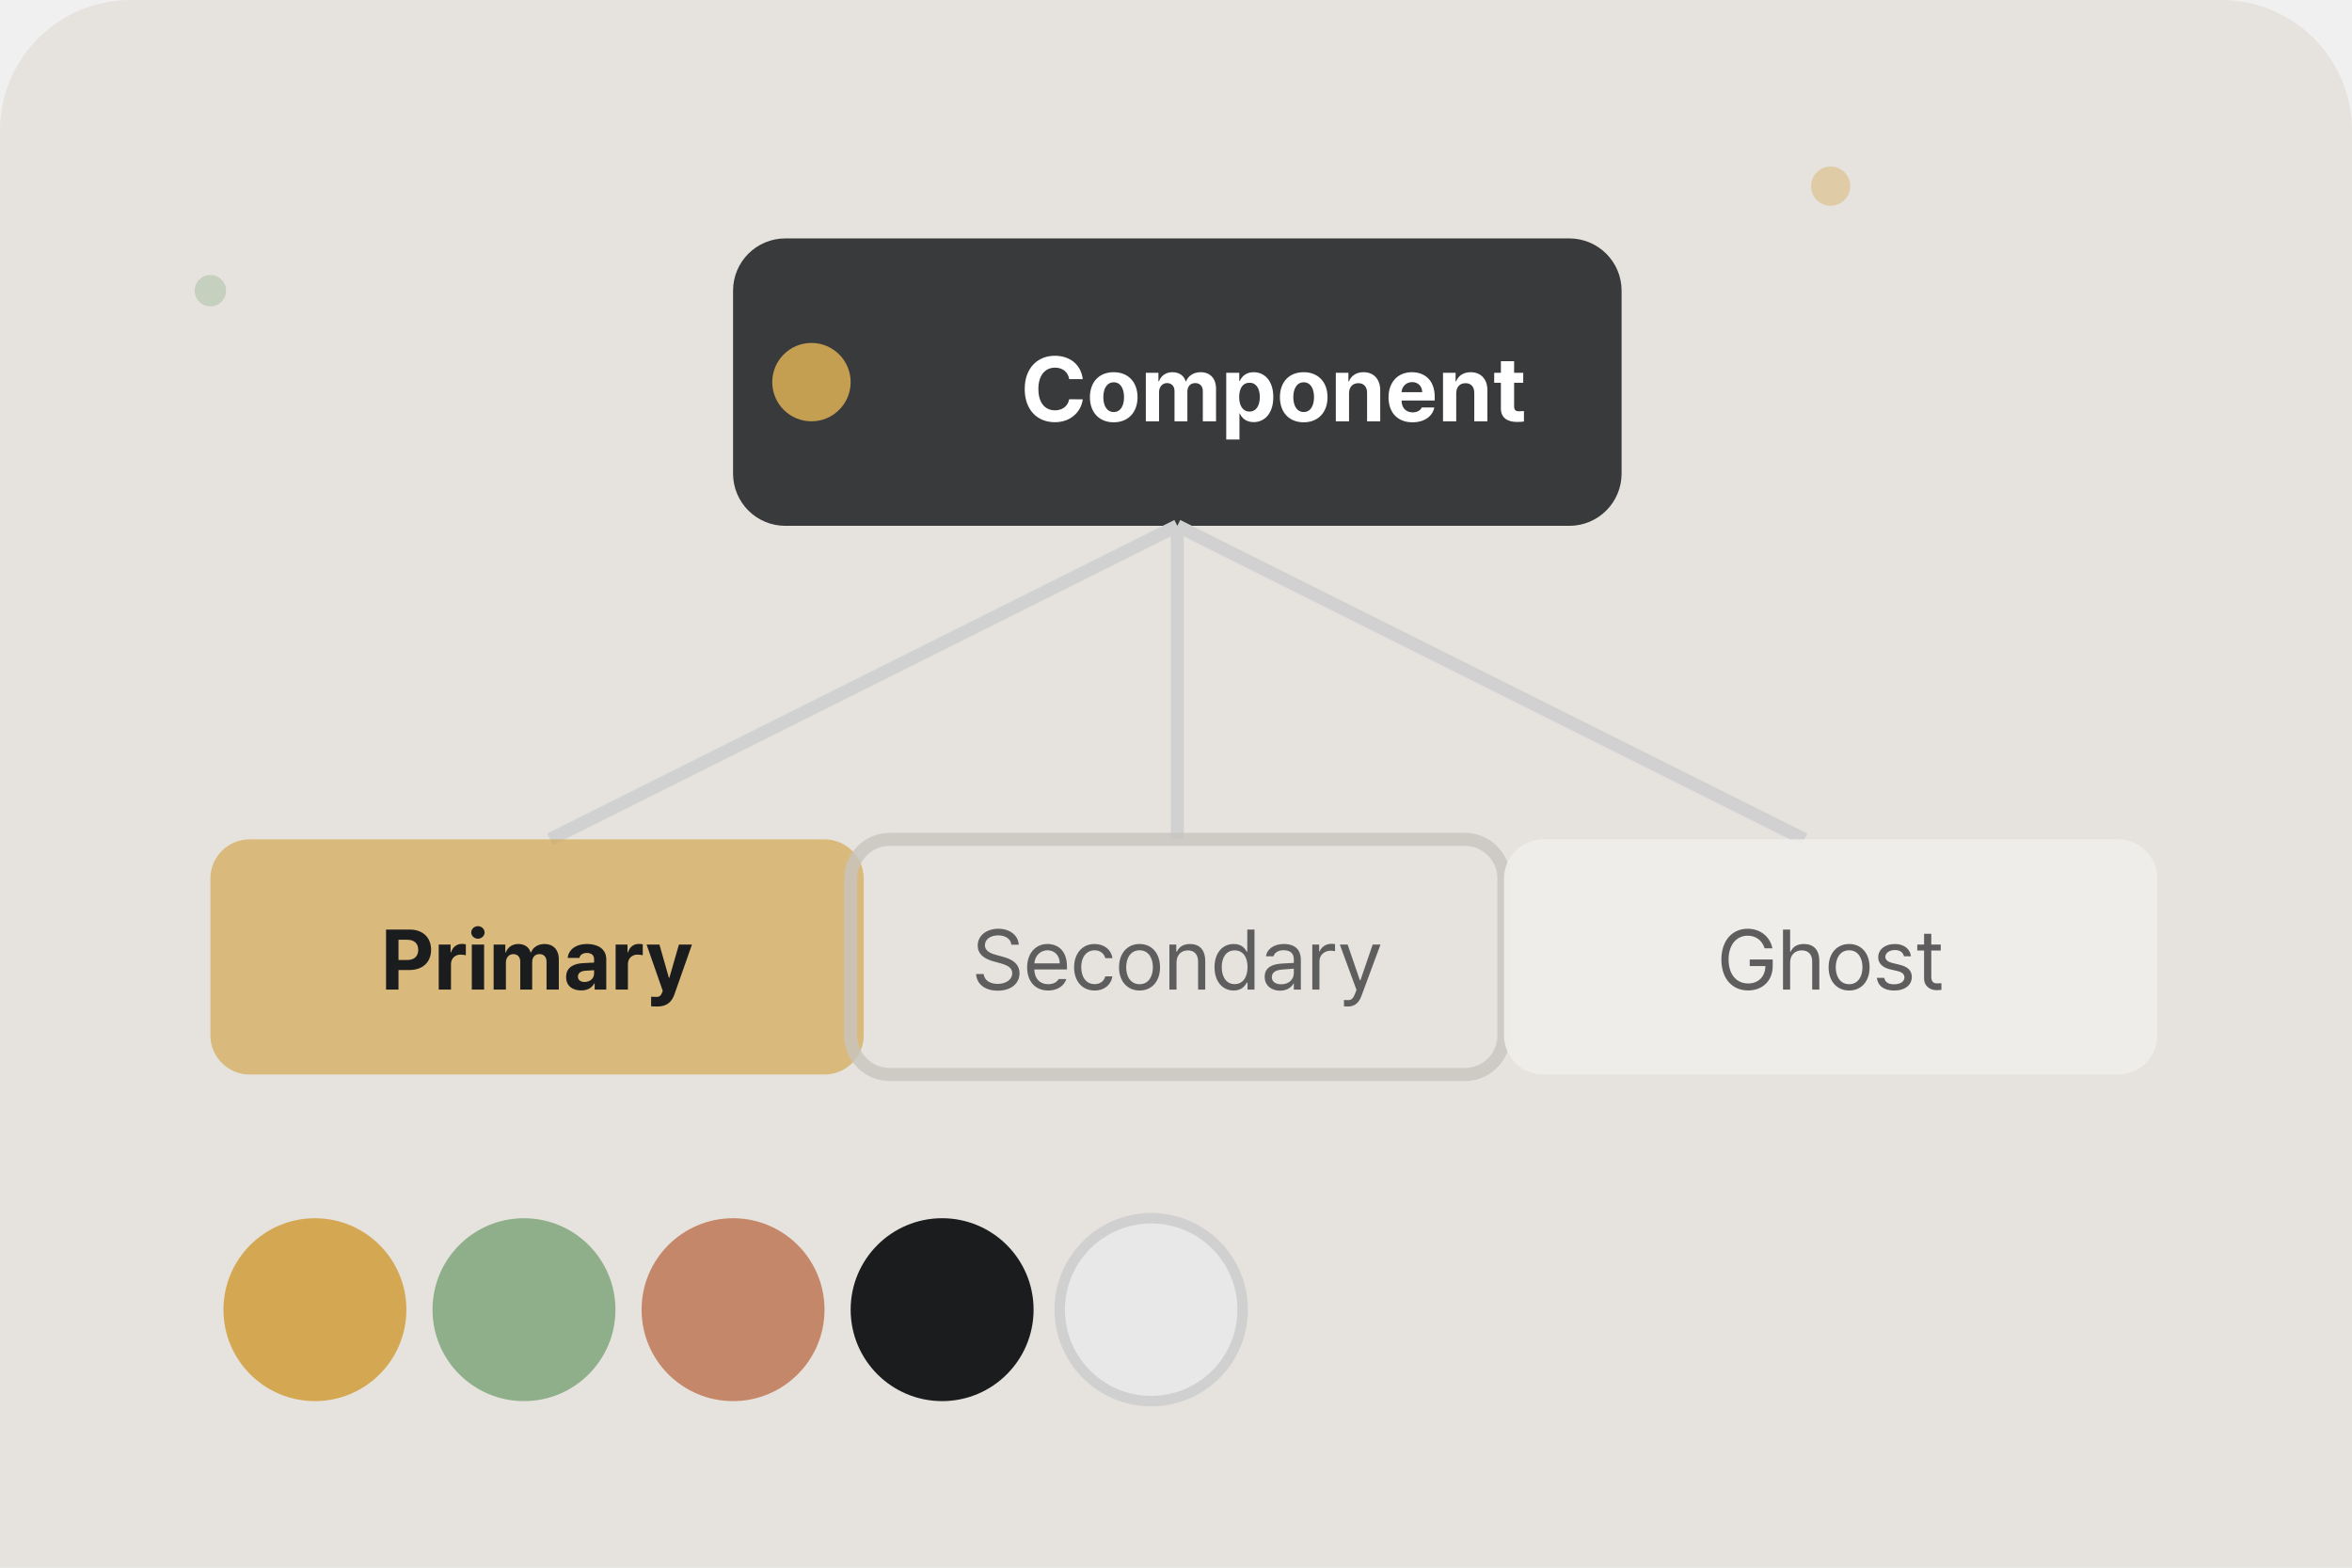
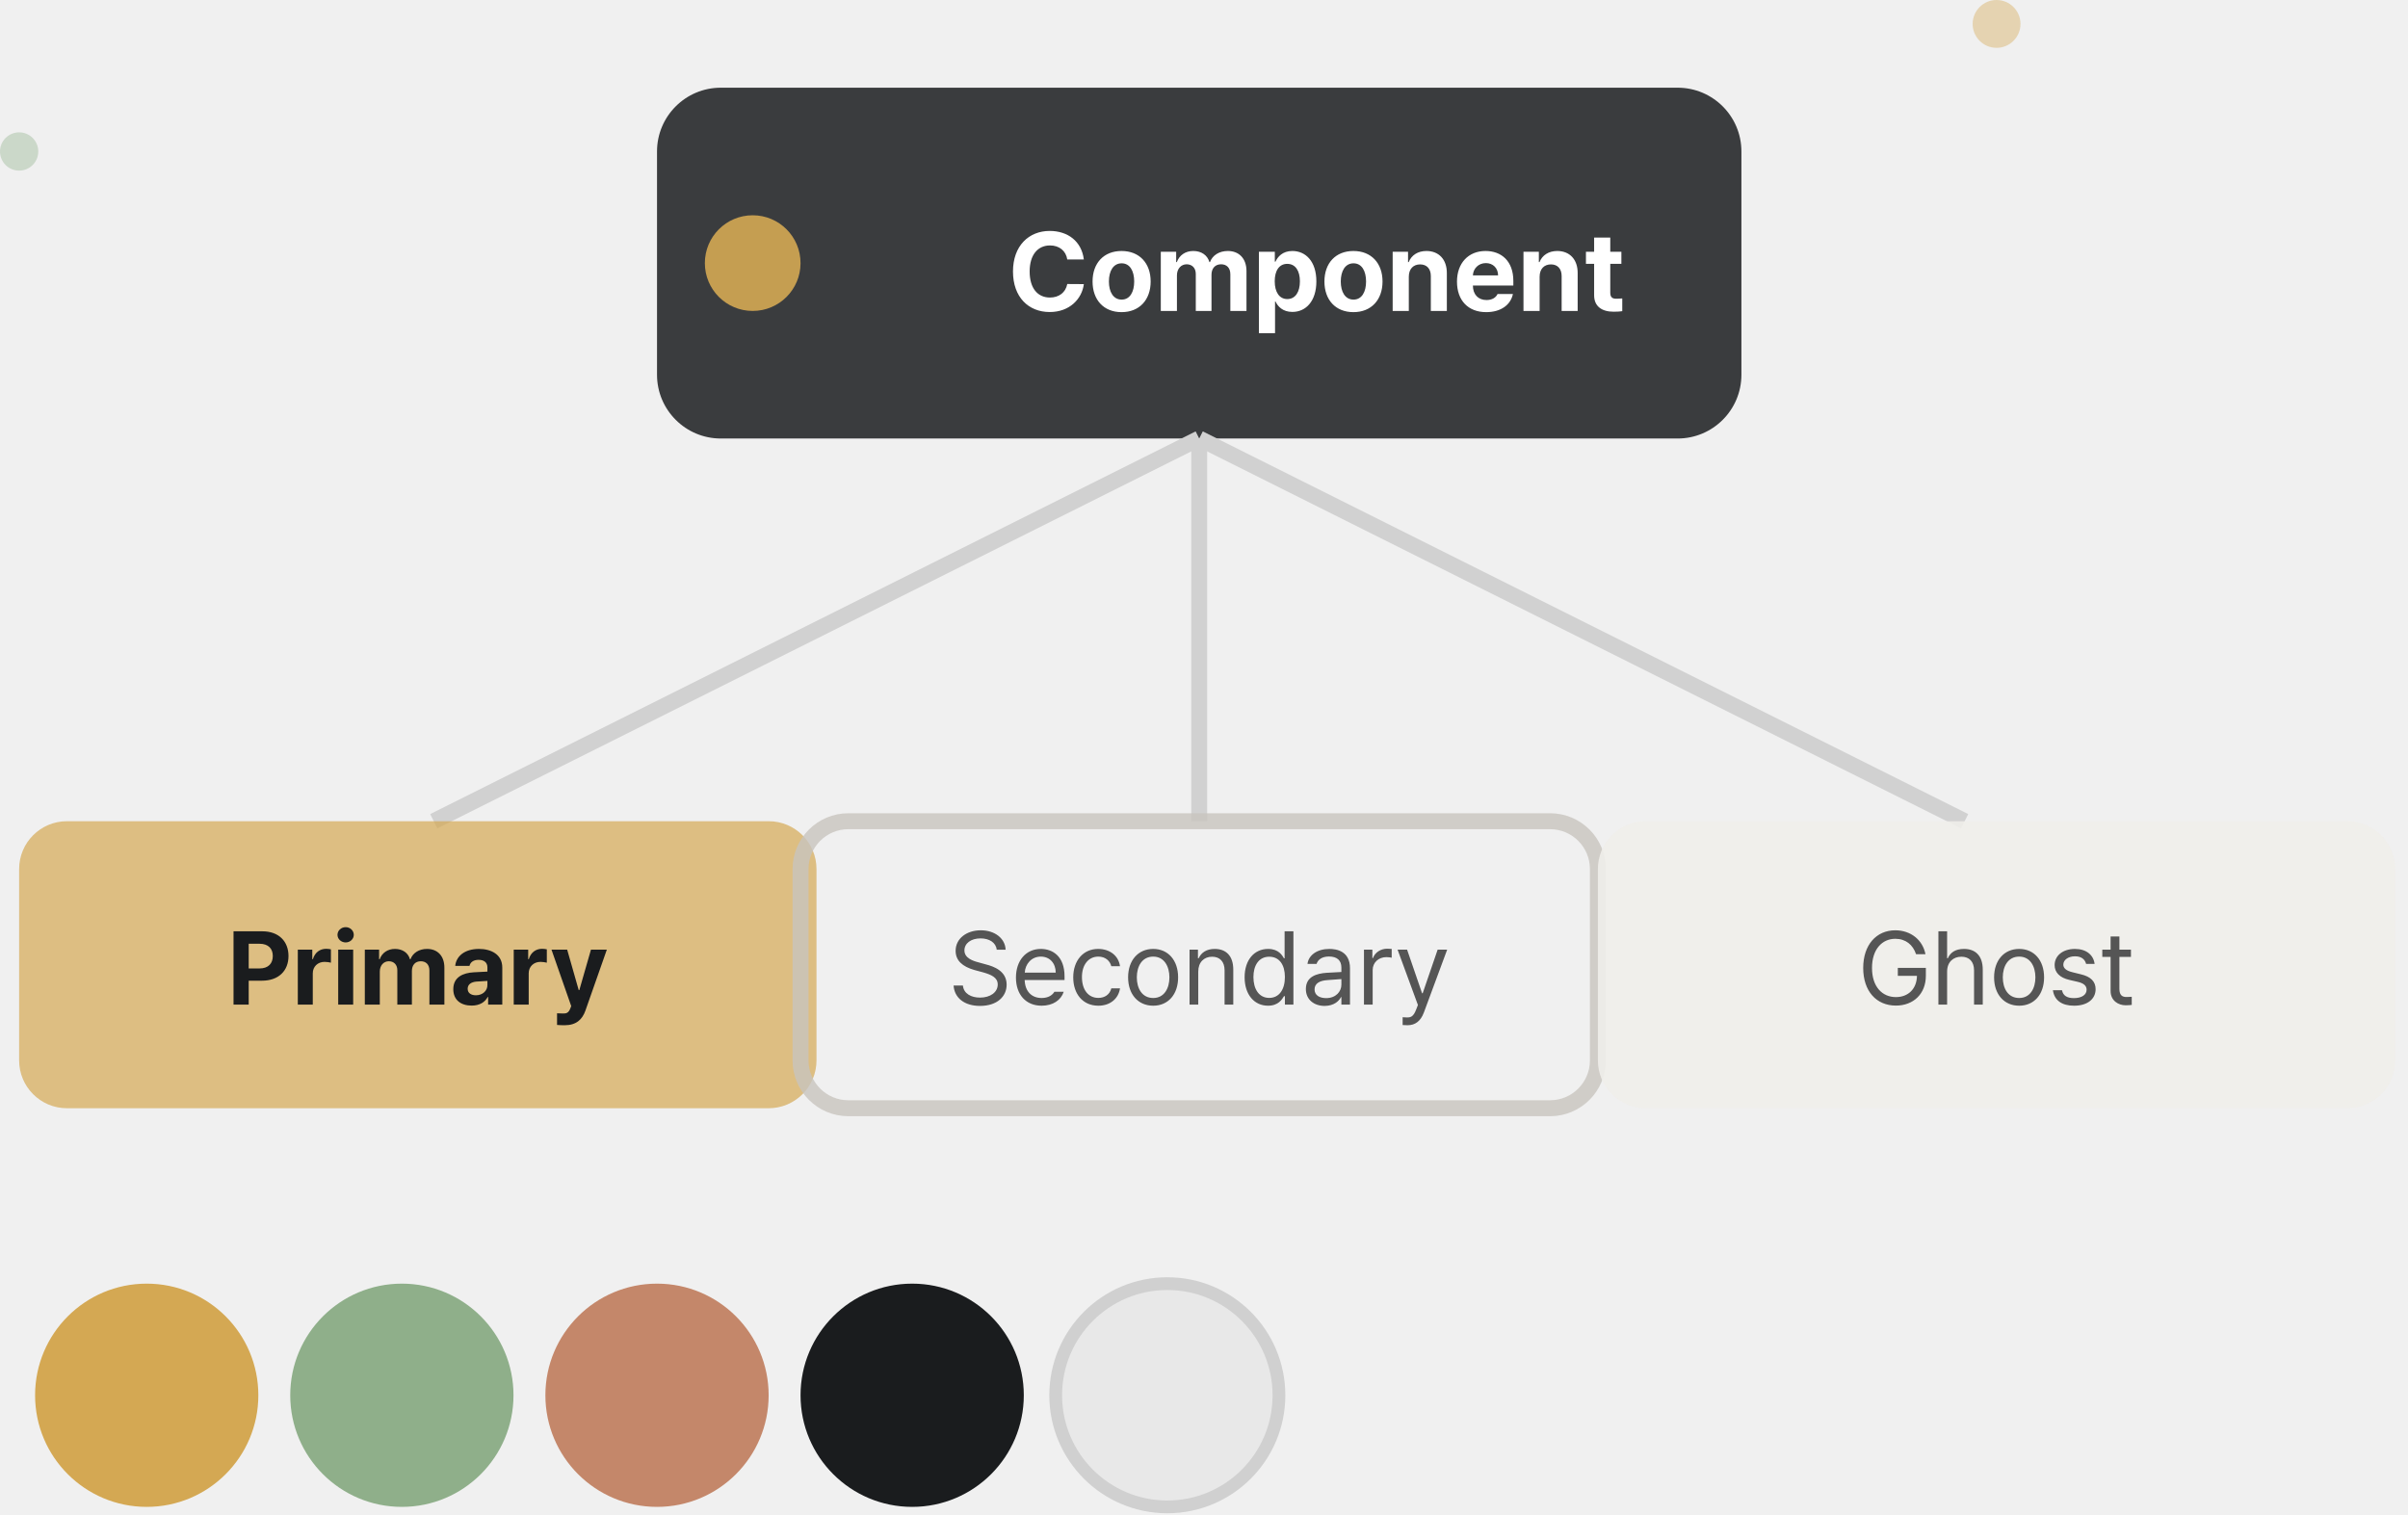
- <svg xmlns="http://www.w3.org/2000/svg" width="180" height="120" viewBox="0 0 180 120" fill="none">
-   <path d="M0 10C0 4.477 4.477 0 10 0H170C175.523 0 180 4.477 180 10V120H0V10Z" fill="#E6E3DE" />
-   <path opacity="0.85" d="M120.101 18.25H60.101C57.891 18.25 56.101 20.041 56.101 22.25V36.25C56.101 38.459 57.891 40.25 60.101 40.25H120.101C122.31 40.25 124.101 38.459 124.101 36.25V22.25C124.101 20.041 122.31 18.25 120.101 18.25Z" fill="#1A1C1E" />
-   <path opacity="0.9" d="M62.101 32.25C63.757 32.25 65.101 30.907 65.101 29.25C65.101 27.593 63.757 26.25 62.101 26.25C60.444 26.25 59.101 27.593 59.101 29.25C59.101 30.907 60.444 32.25 62.101 32.25Z" fill="#D4A853" />
-   <path d="M81.826 29.023C81.744 28.477 81.32 28.142 80.746 28.142C79.974 28.142 79.468 28.736 79.468 29.775C79.468 30.842 79.981 31.409 80.739 31.409C81.307 31.409 81.724 31.095 81.826 30.561L82.865 30.568C82.749 31.484 81.983 32.318 80.726 32.318C79.399 32.318 78.422 31.389 78.422 29.775C78.422 28.162 79.42 27.232 80.726 27.232C81.867 27.232 82.728 27.889 82.865 29.023H81.826ZM85.231 32.325C84.109 32.325 83.412 31.553 83.412 30.404C83.412 29.256 84.109 28.49 85.231 28.49C86.352 28.49 87.056 29.256 87.056 30.404C87.056 31.553 86.352 32.325 85.231 32.325ZM85.237 31.539C85.757 31.539 86.023 31.054 86.023 30.404C86.023 29.748 85.757 29.263 85.237 29.263C84.711 29.263 84.438 29.748 84.438 30.404C84.438 31.054 84.711 31.539 85.237 31.539ZM87.691 32.25V28.538H88.655V29.188H88.696C88.853 28.757 89.23 28.49 89.728 28.49C90.241 28.49 90.617 28.757 90.74 29.188H90.774C90.932 28.764 91.349 28.49 91.895 28.49C92.586 28.49 93.064 28.948 93.064 29.755V32.25H92.053V29.953C92.053 29.529 91.807 29.324 91.472 29.324C91.089 29.324 90.87 29.591 90.87 29.98V32.25H89.886V29.926C89.886 29.557 89.653 29.324 89.311 29.324C88.97 29.324 88.703 29.598 88.703 30.021V32.25H87.691ZM93.844 33.645V28.538H94.842V29.16H94.883C95.019 28.859 95.32 28.49 95.942 28.49C96.763 28.49 97.446 29.126 97.446 30.398C97.446 31.635 96.79 32.312 95.942 32.312C95.334 32.312 95.026 31.963 94.883 31.655H94.856V33.645H93.844ZM94.835 30.391C94.835 31.061 95.122 31.505 95.621 31.505C96.141 31.505 96.414 31.047 96.414 30.391C96.414 29.741 96.141 29.297 95.621 29.297C95.115 29.297 94.835 29.721 94.835 30.391ZM99.77 32.325C98.649 32.325 97.952 31.553 97.952 30.404C97.952 29.256 98.649 28.49 99.77 28.49C100.892 28.49 101.596 29.256 101.596 30.404C101.596 31.553 100.892 32.325 99.77 32.325ZM99.777 31.539C100.297 31.539 100.563 31.054 100.563 30.404C100.563 29.748 100.297 29.263 99.777 29.263C99.251 29.263 98.978 29.748 98.978 30.404C98.978 31.054 99.251 31.539 99.777 31.539ZM103.243 30.104V32.25H102.231V28.538H103.195V29.188H103.236C103.407 28.757 103.804 28.49 104.351 28.49C105.123 28.49 105.636 29.017 105.629 29.885V32.25H104.624V30.062C104.624 29.605 104.371 29.331 103.954 29.331C103.53 29.331 103.243 29.611 103.243 30.104ZM108.097 32.325C106.962 32.325 106.265 31.587 106.265 30.411C106.265 29.263 106.969 28.49 108.056 28.49C109.033 28.49 109.799 29.105 109.799 30.37V30.657H107.263C107.263 31.218 107.598 31.566 108.117 31.566C108.459 31.566 108.705 31.416 108.808 31.19H109.771C109.628 31.874 109.013 32.325 108.097 32.325ZM107.263 30.021H108.842C108.842 29.57 108.527 29.249 108.076 29.249C107.611 29.249 107.28 29.594 107.263 30.021ZM111.446 30.104V32.25H110.435V28.538H111.398V29.188H111.439C111.61 28.757 112.007 28.49 112.554 28.49C113.326 28.49 113.839 29.017 113.832 29.885V32.25H112.827V30.062C112.827 29.605 112.574 29.331 112.157 29.331C111.733 29.331 111.446 29.611 111.446 30.104ZM116.573 28.538V29.297H115.876V31.108C115.876 31.402 116.02 31.477 116.225 31.484C116.327 31.484 116.505 31.477 116.628 31.464V32.264C116.519 32.284 116.341 32.298 116.088 32.298C115.356 32.298 114.857 31.97 114.864 31.252V29.297H114.352V28.538H114.864V27.649H115.876V28.538H116.573Z" fill="white" />
-   <path d="M90.101 40.25L42.101 64.25" stroke="#D1D1D1" />
-   <path d="M90.101 40.25V64.25" stroke="#D1D1D1" />
-   <path d="M90.101 40.25L138.101 64.25" stroke="#D1D1D1" />
-   <path opacity="0.7" d="M63.101 64.25H19.101C17.444 64.25 16.101 65.593 16.101 67.25V79.25C16.101 80.907 17.444 82.25 19.101 82.25H63.101C64.757 82.25 66.101 80.907 66.101 79.25V67.25C66.101 65.593 64.757 64.25 63.101 64.25Z" fill="#D4A853" />
-   <path d="M29.545 75.75V71.154H31.347C32.395 71.154 32.992 71.795 32.992 72.703C32.992 73.624 32.382 74.252 31.322 74.252H30.497V75.75H29.545ZM30.497 73.484H31.17C31.735 73.484 32.008 73.166 32.008 72.703C32.008 72.246 31.735 71.935 31.17 71.935H30.497V73.484ZM33.575 75.75V72.303H34.483V72.9H34.521C34.648 72.475 34.966 72.252 35.353 72.252C35.448 72.252 35.569 72.265 35.651 72.284V73.122C35.562 73.097 35.385 73.071 35.251 73.071C34.826 73.071 34.515 73.37 34.515 73.789V75.75H33.575ZM36.108 75.75V72.303H37.048V75.75H36.108ZM36.578 71.853C36.292 71.853 36.064 71.637 36.064 71.376C36.064 71.11 36.292 70.894 36.578 70.894C36.857 70.894 37.086 71.11 37.086 71.376C37.086 71.637 36.857 71.853 36.578 71.853ZM37.778 75.75V72.303H38.673V72.906H38.711C38.857 72.506 39.206 72.259 39.669 72.259C40.145 72.259 40.494 72.506 40.609 72.906H40.64C40.786 72.513 41.174 72.259 41.681 72.259C42.322 72.259 42.767 72.684 42.767 73.433V75.75H41.827V73.617C41.827 73.224 41.599 73.033 41.288 73.033C40.932 73.033 40.729 73.281 40.729 73.643V75.75H39.815V73.592C39.815 73.249 39.599 73.033 39.282 73.033C38.965 73.033 38.717 73.287 38.717 73.681V75.75H37.778ZM43.325 74.785C43.325 74.017 43.947 73.763 44.608 73.725C44.855 73.709 45.319 73.687 45.465 73.681V73.401C45.458 73.116 45.261 72.944 44.912 72.944C44.595 72.944 44.392 73.09 44.341 73.325H43.446C43.503 72.728 44.024 72.259 44.938 72.259C45.687 72.259 46.398 72.595 46.398 73.427V75.75H45.509V75.274H45.484C45.312 75.591 44.989 75.814 44.474 75.814C43.814 75.814 43.325 75.471 43.325 74.785ZM44.227 74.76C44.227 75.026 44.443 75.166 44.741 75.166C45.166 75.166 45.471 74.88 45.465 74.519V74.265C45.322 74.271 44.922 74.293 44.76 74.309C44.436 74.341 44.227 74.493 44.227 74.76ZM47.115 75.75V72.303H48.023V72.9H48.061C48.188 72.475 48.505 72.252 48.892 72.252C48.987 72.252 49.108 72.265 49.191 72.284V73.122C49.102 73.097 48.924 73.071 48.791 73.071C48.365 73.071 48.054 73.37 48.054 73.789V75.75H47.115ZM50.308 77.045C50.124 77.045 49.952 77.039 49.832 77.026V76.296C49.952 76.302 50.092 76.309 50.213 76.309C50.397 76.309 50.549 76.29 50.663 75.991L50.721 75.845L49.483 72.303H50.467L51.19 74.842H51.228L51.958 72.303H52.955L51.609 76.131C51.412 76.683 51.038 77.045 50.308 77.045Z" fill="#1A1C1E" />
-   <path opacity="0.8" d="M112.101 64.25H68.101C66.444 64.25 65.101 65.593 65.101 67.25V79.25C65.101 80.907 66.444 82.25 68.101 82.25H112.101C113.757 82.25 115.101 80.907 115.101 79.25V67.25C115.101 65.593 113.757 64.25 112.101 64.25Z" stroke="#C8C4BE" />
-   <path d="M77.402 72.31C77.351 71.859 76.939 71.599 76.386 71.599C75.777 71.599 75.377 71.916 75.377 72.354C75.377 72.836 75.917 73.014 76.266 73.103L76.723 73.23C77.218 73.357 78.024 73.643 78.024 74.499C78.024 75.249 77.421 75.832 76.355 75.832C75.365 75.832 74.749 75.318 74.698 74.557H75.282C75.333 75.071 75.809 75.312 76.355 75.312C76.99 75.312 77.466 74.988 77.466 74.487C77.466 74.043 77.04 73.871 76.558 73.731L75.993 73.579C75.269 73.37 74.825 73.001 74.825 72.379C74.825 71.605 75.517 71.091 76.406 71.091C77.294 71.091 77.935 71.611 77.961 72.31H77.402ZM80.221 75.82C79.224 75.82 78.608 75.115 78.608 74.055C78.608 72.995 79.23 72.259 80.17 72.259C80.893 72.259 81.655 72.703 81.655 73.979V74.207H79.154C79.179 74.938 79.605 75.337 80.221 75.337C80.633 75.337 80.893 75.16 81.02 74.944H81.604C81.439 75.464 80.931 75.82 80.221 75.82ZM79.16 73.744H81.103C81.103 73.166 80.735 72.741 80.17 72.741C79.573 72.741 79.192 73.211 79.16 73.744ZM83.775 75.82C82.798 75.82 82.201 75.077 82.201 74.043C82.201 72.995 82.823 72.259 83.763 72.259C84.499 72.259 85.045 72.69 85.133 73.344H84.588C84.511 73.027 84.232 72.741 83.775 72.741C83.159 72.741 82.747 73.249 82.747 74.023C82.747 74.823 83.147 75.331 83.775 75.331C84.181 75.331 84.492 75.115 84.588 74.734H85.133C85.045 75.35 84.543 75.82 83.775 75.82ZM87.216 75.82C86.276 75.82 85.641 75.115 85.641 74.043C85.641 72.97 86.276 72.259 87.216 72.259C88.149 72.259 88.777 72.97 88.777 74.043C88.777 75.115 88.149 75.82 87.216 75.82ZM87.216 75.337C87.907 75.337 88.231 74.728 88.231 74.043C88.231 73.357 87.907 72.741 87.216 72.741C86.511 72.741 86.187 73.357 86.187 74.043C86.187 74.728 86.511 75.337 87.216 75.337ZM90.04 73.681V75.75H89.494V72.303H90.021V72.843H90.066C90.231 72.494 90.548 72.259 91.075 72.259C91.773 72.259 92.237 72.684 92.237 73.56V75.75H91.691V73.598C91.691 73.065 91.399 72.748 90.91 72.748C90.408 72.748 90.04 73.084 90.04 73.681ZM94.414 75.82C93.557 75.82 92.948 75.128 92.948 74.036C92.948 72.944 93.557 72.259 94.42 72.259C95.087 72.259 95.302 72.665 95.417 72.849H95.455V71.154H96.007V75.75H95.474V75.223H95.417C95.296 75.414 95.074 75.82 94.414 75.82ZM94.49 75.331C95.118 75.331 95.474 74.798 95.474 74.023C95.474 73.262 95.131 72.748 94.49 72.748C93.83 72.748 93.5 73.306 93.5 74.023C93.5 74.76 93.836 75.331 94.49 75.331ZM96.788 74.772C96.788 73.979 97.486 73.801 98.083 73.757C98.302 73.741 98.86 73.712 99.016 73.706V73.427C99.016 72.989 98.756 72.735 98.235 72.735C97.797 72.735 97.537 72.938 97.461 73.198H96.889C96.959 72.646 97.499 72.259 98.26 72.259C98.711 72.259 99.555 72.392 99.555 73.478V75.75H99.016V75.28H98.99C98.876 75.515 98.559 75.832 97.962 75.832C97.308 75.832 96.788 75.445 96.788 74.772ZM97.334 74.798C97.334 75.16 97.638 75.344 98.057 75.344C98.673 75.344 99.016 74.931 99.016 74.499V74.15L98.146 74.214C97.651 74.246 97.334 74.423 97.334 74.798ZM100.431 75.75V72.303H100.958V72.83H100.996C101.123 72.481 101.479 72.246 101.885 72.246C101.968 72.246 102.107 72.252 102.171 72.259V72.811C102.133 72.798 101.98 72.773 101.841 72.773C101.345 72.773 100.977 73.116 100.977 73.579V75.75H100.431ZM103.161 77.045C103.04 77.045 102.926 77.039 102.856 77.032V76.543C102.913 76.55 103.04 76.556 103.123 76.556C103.345 76.556 103.529 76.537 103.713 76.036L103.815 75.775L102.539 72.303H103.135L104.075 75.039H104.113L105.052 72.303H105.649L104.189 76.245C103.986 76.785 103.65 77.045 103.161 77.045Z" fill="#5F5E5E" />
-   <path opacity="0.9" d="M162.101 64.25H118.101C116.444 64.25 115.101 65.593 115.101 67.25V79.25C115.101 80.907 116.444 82.25 118.101 82.25H162.101C163.757 82.25 165.101 80.907 165.101 79.25V67.25C165.101 65.593 163.757 64.25 162.101 64.25Z" fill="#F0EEEA" />
-   <path d="M135.051 72.589C134.854 71.999 134.404 71.624 133.75 71.624C132.937 71.624 132.29 72.265 132.29 73.452C132.29 74.639 132.937 75.28 133.788 75.28C134.565 75.28 135.095 74.76 135.108 73.947H133.908V73.446H135.667V73.941C135.667 75.084 134.88 75.814 133.788 75.814C132.563 75.814 131.738 74.906 131.738 73.452C131.738 71.999 132.569 71.091 133.75 71.091C134.721 71.091 135.47 71.7 135.641 72.589H135.051ZM137 73.681V75.75H136.454V71.154H137V72.843H137.044C137.203 72.487 137.514 72.259 138.06 72.259C138.764 72.259 139.234 72.678 139.234 73.56V75.75H138.688V73.598C138.688 73.059 138.39 72.748 137.895 72.748C137.381 72.748 137 73.084 137 73.681ZM141.519 75.82C140.58 75.82 139.945 75.115 139.945 74.043C139.945 72.97 140.58 72.259 141.519 72.259C142.452 72.259 143.081 72.97 143.081 74.043C143.081 75.115 142.452 75.82 141.519 75.82ZM141.519 75.337C142.211 75.337 142.535 74.728 142.535 74.043C142.535 73.357 142.211 72.741 141.519 72.741C140.815 72.741 140.491 73.357 140.491 74.043C140.491 74.728 140.815 75.337 141.519 75.337ZM145.715 73.198C145.639 72.913 145.423 72.722 145.017 72.722C144.592 72.722 144.287 72.951 144.287 73.243C144.287 73.471 144.471 73.63 144.877 73.725L145.391 73.852C146.007 73.998 146.312 74.303 146.312 74.785C146.312 75.382 145.823 75.82 144.96 75.82C144.185 75.82 143.722 75.477 143.633 74.849H144.204C144.268 75.185 144.515 75.344 144.947 75.344C145.436 75.344 145.747 75.141 145.747 74.817C145.747 74.576 145.575 74.411 145.182 74.322L144.661 74.201C144.058 74.061 143.741 73.731 143.741 73.274C143.741 72.684 144.255 72.259 145.017 72.259C145.728 72.259 146.178 72.64 146.248 73.198H145.715ZM148.527 72.303V72.76H147.803V74.76C147.803 75.204 148.019 75.274 148.254 75.274C148.356 75.274 148.495 75.268 148.578 75.261V75.769C148.495 75.782 148.356 75.794 148.197 75.794C147.74 75.794 147.251 75.509 147.251 74.899V72.76H146.731V72.303H147.251V71.478H147.803V72.303H148.527Z" fill="#5F5E5E" />
-   <path d="M24.101 107.25C27.967 107.25 31.101 104.116 31.101 100.25C31.101 96.384 27.967 93.25 24.101 93.25C20.235 93.25 17.101 96.384 17.101 100.25C17.101 104.116 20.235 107.25 24.101 107.25Z" fill="#D4A853" />
-   <path d="M40.101 107.25C43.967 107.25 47.101 104.116 47.101 100.25C47.101 96.384 43.967 93.25 40.101 93.25C36.235 93.25 33.101 96.384 33.101 100.25C33.101 104.116 36.235 107.25 40.101 107.25Z" fill="#8FAF8A" />
-   <path d="M56.101 107.25C59.967 107.25 63.101 104.116 63.101 100.25C63.101 96.384 59.967 93.25 56.101 93.25C52.235 93.25 49.101 96.384 49.101 100.25C49.101 104.116 52.235 107.25 56.101 107.25Z" fill="#C4876A" />
-   <path d="M72.101 107.25C75.967 107.25 79.101 104.116 79.101 100.25C79.101 96.384 75.967 93.25 72.101 93.25C68.235 93.25 65.101 96.384 65.101 100.25C65.101 104.116 68.235 107.25 72.101 107.25Z" fill="#1A1C1E" />
-   <path d="M88.101 107.25C91.967 107.25 95.101 104.116 95.101 100.25C95.101 96.384 91.967 93.25 88.101 93.25C84.235 93.25 81.101 96.384 81.101 100.25C81.101 104.116 84.235 107.25 88.101 107.25Z" fill="#E8E8E8" stroke="#D0D0D0" stroke-width="0.8" />
-   <path opacity="0.4" d="M140.101 15.75C140.929 15.75 141.601 15.078 141.601 14.25C141.601 13.422 140.929 12.75 140.101 12.75C139.272 12.75 138.601 13.422 138.601 14.25C138.601 15.078 139.272 15.75 140.101 15.75Z" fill="#D4A853" />
-   <path opacity="0.38" d="M16.1 23.45C16.763 23.45 17.3 22.913 17.3 22.25C17.3 21.587 16.763 21.05 16.1 21.05C15.438 21.05 14.9 21.587 14.9 22.25C14.9 22.913 15.438 23.45 16.1 23.45Z" fill="#8FAF8A" />
+ <svg xmlns="http://www.w3.org/2000/svg" width="151" height="95" viewBox="0 0 151 95" fill="none">
+   <path opacity="0.85" d="M105.2 5.5H45.2C42.991 5.5 41.2 7.291 41.2 9.5V23.5C41.2 25.709 42.991 27.5 45.2 27.5H105.2C107.409 27.5 109.2 25.709 109.2 23.5V9.5C109.2 7.291 107.409 5.5 105.2 5.5Z" fill="#1A1C1E" />
+   <path opacity="0.9" d="M47.2 19.5C48.857 19.5 50.2 18.157 50.2 16.5C50.2 14.843 48.857 13.5 47.2 13.5C45.543 13.5 44.2 14.843 44.2 16.5C44.2 18.157 45.543 19.5 47.2 19.5Z" fill="#D4A853" />
+   <path d="M66.926 16.273C66.844 15.727 66.42 15.392 65.846 15.392C65.073 15.392 64.567 15.986 64.567 17.025C64.567 18.092 65.08 18.659 65.839 18.659C66.406 18.659 66.823 18.345 66.926 17.811L67.965 17.818C67.849 18.734 67.083 19.568 65.825 19.568C64.499 19.568 63.522 18.639 63.522 17.025C63.522 15.412 64.519 14.482 65.825 14.482C66.967 14.482 67.828 15.139 67.965 16.273H66.926ZM70.33 19.575C69.209 19.575 68.512 18.803 68.512 17.654C68.512 16.506 69.209 15.74 70.33 15.74C71.451 15.74 72.155 16.506 72.155 17.654C72.155 18.803 71.451 19.575 70.33 19.575ZM70.337 18.789C70.856 18.789 71.123 18.304 71.123 17.654C71.123 16.998 70.856 16.513 70.337 16.513C69.811 16.513 69.537 16.998 69.537 17.654C69.537 18.304 69.811 18.789 70.337 18.789ZM72.791 19.5V15.788H73.755V16.438H73.796C73.953 16.007 74.329 15.74 74.828 15.74C75.341 15.74 75.717 16.007 75.84 16.438H75.874C76.031 16.014 76.448 15.74 76.995 15.74C77.686 15.74 78.164 16.198 78.164 17.005V19.5H77.152V17.203C77.152 16.779 76.906 16.574 76.571 16.574C76.189 16.574 75.97 16.841 75.97 17.23V19.5H74.985V17.176C74.985 16.807 74.753 16.574 74.411 16.574C74.069 16.574 73.803 16.848 73.803 17.271V19.5H72.791ZM78.943 20.895V15.788H79.941V16.41H79.982C80.119 16.109 80.42 15.74 81.042 15.74C81.862 15.74 82.546 16.376 82.546 17.648C82.546 18.885 81.89 19.561 81.042 19.561C80.434 19.561 80.126 19.213 79.982 18.905H79.955V20.895H78.943ZM79.935 17.641C79.935 18.311 80.222 18.755 80.721 18.755C81.24 18.755 81.514 18.297 81.514 17.641C81.514 16.991 81.24 16.547 80.721 16.547C80.215 16.547 79.935 16.971 79.935 17.641ZM84.87 19.575C83.749 19.575 83.052 18.803 83.052 17.654C83.052 16.506 83.749 15.74 84.87 15.74C85.991 15.74 86.695 16.506 86.695 17.654C86.695 18.803 85.991 19.575 84.87 19.575ZM84.877 18.789C85.397 18.789 85.663 18.304 85.663 17.654C85.663 16.998 85.397 16.513 84.877 16.513C84.351 16.513 84.077 16.998 84.077 17.654C84.077 18.304 84.351 18.789 84.877 18.789ZM88.343 17.354V19.5H87.331V15.788H88.295V16.438H88.336C88.507 16.007 88.903 15.74 89.45 15.74C90.223 15.74 90.735 16.267 90.728 17.135V19.5H89.724V17.312C89.724 16.855 89.471 16.581 89.054 16.581C88.63 16.581 88.343 16.861 88.343 17.354ZM93.196 19.575C92.061 19.575 91.364 18.837 91.364 17.661C91.364 16.513 92.068 15.74 93.155 15.74C94.133 15.74 94.898 16.355 94.898 17.62V17.907H92.362C92.362 18.468 92.697 18.816 93.217 18.816C93.559 18.816 93.805 18.666 93.907 18.44H94.871C94.728 19.124 94.112 19.575 93.196 19.575ZM92.362 17.271H93.941C93.941 16.82 93.627 16.499 93.176 16.499C92.711 16.499 92.379 16.844 92.362 17.271ZM96.546 17.354V19.5H95.534V15.788H96.498V16.438H96.539C96.71 16.007 97.106 15.74 97.653 15.74C98.426 15.74 98.939 16.267 98.932 17.135V19.5H97.927V17.312C97.927 16.855 97.674 16.581 97.257 16.581C96.833 16.581 96.546 16.861 96.546 17.354ZM101.673 15.788V16.547H100.976V18.358C100.976 18.652 101.119 18.727 101.324 18.734C101.427 18.734 101.604 18.727 101.728 18.714V19.514C101.618 19.534 101.44 19.548 101.188 19.548C100.456 19.548 99.957 19.22 99.964 18.502V16.547H99.451V15.788H99.964V14.899H100.976V15.788H101.673Z" fill="white" />
+   <path d="M75.2 27.5L27.2 51.5" stroke="#D1D1D1" />
+   <path d="M75.2 27.5V51.5" stroke="#D1D1D1" />
+   <path d="M75.2 27.5L123.2 51.5" stroke="#D1D1D1" />
+   <path opacity="0.7" d="M48.2 51.5H4.2C2.543 51.5 1.2 52.843 1.2 54.5V66.5C1.2 68.157 2.543 69.5 4.2 69.5H48.2C49.857 69.5 51.2 68.157 51.2 66.5V54.5C51.2 52.843 49.857 51.5 48.2 51.5Z" fill="#D4A853" />
+   <path d="M14.644 63V58.404H16.447C17.494 58.404 18.091 59.045 18.091 59.953C18.091 60.873 17.482 61.502 16.422 61.502H15.596V63H14.644ZM15.596 60.734H16.269C16.834 60.734 17.107 60.416 17.107 59.953C17.107 59.496 16.834 59.185 16.269 59.185H15.596V60.734ZM18.675 63V59.553H19.583V60.15H19.621C19.748 59.725 20.065 59.502 20.452 59.502C20.548 59.502 20.668 59.515 20.751 59.534V60.372C20.662 60.347 20.484 60.321 20.351 60.321C19.925 60.321 19.614 60.62 19.614 61.039V63H18.675ZM21.208 63V59.553H22.147V63H21.208ZM21.677 59.102C21.392 59.102 21.163 58.887 21.163 58.627C21.163 58.36 21.392 58.144 21.677 58.144C21.957 58.144 22.185 58.36 22.185 58.627C22.185 58.887 21.957 59.102 21.677 59.102ZM22.877 63V59.553H23.772V60.156H23.81C23.956 59.756 24.305 59.509 24.769 59.509C25.245 59.509 25.594 59.756 25.708 60.156H25.74C25.886 59.763 26.273 59.509 26.781 59.509C27.422 59.509 27.866 59.934 27.866 60.683V63H26.927V60.867C26.927 60.474 26.698 60.283 26.387 60.283C26.032 60.283 25.829 60.531 25.829 60.893V63H24.915V60.842C24.915 60.499 24.699 60.283 24.382 60.283C24.064 60.283 23.817 60.537 23.817 60.931V63H22.877ZM28.425 62.035C28.425 61.267 29.047 61.013 29.707 60.975C29.955 60.959 30.418 60.937 30.564 60.931V60.651C30.558 60.366 30.361 60.194 30.012 60.194C29.695 60.194 29.491 60.34 29.441 60.575H28.546C28.603 59.978 29.123 59.509 30.037 59.509C30.786 59.509 31.497 59.845 31.497 60.677V63H30.609V62.524H30.583C30.412 62.841 30.088 63.063 29.574 63.063C28.914 63.063 28.425 62.721 28.425 62.035ZM29.326 62.01C29.326 62.276 29.542 62.416 29.841 62.416C30.266 62.416 30.571 62.13 30.564 61.769V61.515C30.421 61.521 30.021 61.543 29.86 61.559C29.536 61.591 29.326 61.743 29.326 62.01ZM32.215 63V59.553H33.122V60.15H33.16C33.287 59.725 33.605 59.502 33.992 59.502C34.087 59.502 34.208 59.515 34.29 59.534V60.372C34.201 60.347 34.024 60.321 33.89 60.321C33.465 60.321 33.154 60.62 33.154 61.039V63H32.215ZM35.407 64.295C35.223 64.295 35.052 64.289 34.931 64.276V63.546C35.052 63.552 35.192 63.559 35.312 63.559C35.496 63.559 35.649 63.54 35.763 63.241L35.82 63.095L34.582 59.553H35.566L36.29 62.092H36.328L37.058 59.553H38.054L36.709 63.381C36.512 63.933 36.138 64.295 35.407 64.295Z" fill="#1A1C1E" />
+   <path opacity="0.8" d="M97.2 51.5H53.2C51.543 51.5 50.2 52.843 50.2 54.5V66.5C50.2 68.157 51.543 69.5 53.2 69.5H97.2C98.857 69.5 100.2 68.157 100.2 66.5V54.5C100.2 52.843 98.857 51.5 97.2 51.5Z" stroke="#C8C4BE" />
+   <path d="M62.502 59.56C62.451 59.109 62.038 58.849 61.486 58.849C60.877 58.849 60.477 59.166 60.477 59.604C60.477 60.086 61.016 60.264 61.365 60.353L61.822 60.48C62.318 60.607 63.124 60.893 63.124 61.749C63.124 62.498 62.521 63.083 61.454 63.083C60.464 63.083 59.848 62.568 59.798 61.807H60.382C60.432 62.321 60.908 62.562 61.454 62.562C62.089 62.562 62.565 62.238 62.565 61.737C62.565 61.292 62.14 61.121 61.657 60.981L61.093 60.829C60.369 60.62 59.925 60.252 59.925 59.629C59.925 58.855 60.617 58.341 61.505 58.341C62.394 58.341 63.035 58.861 63.06 59.56H62.502ZM65.32 63.07C64.323 63.07 63.708 62.365 63.708 61.305C63.708 60.245 64.33 59.509 65.269 59.509C65.993 59.509 66.755 59.953 66.755 61.229V61.458H64.254C64.279 62.188 64.704 62.587 65.32 62.587C65.733 62.587 65.993 62.41 66.12 62.194H66.704C66.539 62.714 66.031 63.07 65.32 63.07ZM64.26 60.994H66.202C66.202 60.416 65.834 59.991 65.269 59.991C64.673 59.991 64.292 60.461 64.26 60.994ZM68.875 63.07C67.897 63.07 67.3 62.327 67.3 61.292C67.3 60.245 67.923 59.509 68.862 59.509C69.598 59.509 70.144 59.94 70.233 60.594H69.687C69.611 60.277 69.332 59.991 68.875 59.991C68.259 59.991 67.846 60.499 67.846 61.273C67.846 62.073 68.246 62.581 68.875 62.581C69.281 62.581 69.592 62.365 69.687 61.984H70.233C70.144 62.6 69.643 63.07 68.875 63.07ZM72.315 63.07C71.376 63.07 70.741 62.365 70.741 61.292C70.741 60.22 71.376 59.509 72.315 59.509C73.248 59.509 73.877 60.22 73.877 61.292C73.877 62.365 73.248 63.07 72.315 63.07ZM72.315 62.587C73.007 62.587 73.331 61.978 73.331 61.292C73.331 60.607 73.007 59.991 72.315 59.991C71.611 59.991 71.287 60.607 71.287 61.292C71.287 61.978 71.611 62.587 72.315 62.587ZM75.14 60.931V63H74.594V59.553H75.121V60.093H75.165C75.33 59.744 75.648 59.509 76.175 59.509C76.873 59.509 77.336 59.934 77.336 60.81V63H76.79V60.848C76.79 60.315 76.498 59.998 76.01 59.998C75.508 59.998 75.14 60.334 75.14 60.931ZM79.513 63.07C78.656 63.07 78.047 62.378 78.047 61.286C78.047 60.194 78.656 59.509 79.52 59.509C80.186 59.509 80.402 59.915 80.516 60.099H80.554V58.404H81.107V63H80.573V62.473H80.516C80.396 62.664 80.174 63.07 79.513 63.07ZM79.59 62.581C80.218 62.581 80.573 62.048 80.573 61.273C80.573 60.512 80.231 59.998 79.59 59.998C78.929 59.998 78.599 60.556 78.599 61.273C78.599 62.01 78.936 62.581 79.59 62.581ZM81.888 62.023C81.888 61.229 82.586 61.051 83.182 61.007C83.401 60.991 83.96 60.962 84.115 60.956V60.677C84.115 60.239 83.855 59.985 83.335 59.985C82.897 59.985 82.636 60.188 82.56 60.448H81.989C82.059 59.896 82.598 59.509 83.36 59.509C83.811 59.509 84.655 59.642 84.655 60.727V63H84.115V62.53H84.09C83.976 62.765 83.658 63.083 83.062 63.083C82.408 63.083 81.888 62.695 81.888 62.023ZM82.433 62.048C82.433 62.41 82.738 62.594 83.157 62.594C83.773 62.594 84.115 62.181 84.115 61.749V61.4L83.246 61.464C82.751 61.496 82.433 61.673 82.433 62.048ZM85.531 63V59.553H86.058V60.08H86.096C86.223 59.731 86.578 59.496 86.985 59.496C87.067 59.496 87.207 59.502 87.27 59.509V60.061C87.232 60.048 87.08 60.023 86.94 60.023C86.445 60.023 86.077 60.366 86.077 60.829V63H85.531ZM88.26 64.295C88.14 64.295 88.026 64.289 87.956 64.282V63.794C88.013 63.8 88.14 63.806 88.222 63.806C88.445 63.806 88.629 63.787 88.813 63.286L88.914 63.025L87.638 59.553H88.235L89.175 62.289H89.213L90.152 59.553H90.749L89.289 63.495C89.086 64.035 88.749 64.295 88.26 64.295Z" fill="#555555" />
+   <path opacity="0.9" d="M147.2 51.5H103.2C101.543 51.5 100.2 52.843 100.2 54.5V66.5C100.2 68.157 101.543 69.5 103.2 69.5H147.2C148.857 69.5 150.2 68.157 150.2 66.5V54.5C150.2 52.843 148.857 51.5 147.2 51.5Z" fill="#F0EEEA" />
+   <path d="M120.151 59.839C119.954 59.248 119.503 58.874 118.849 58.874C118.037 58.874 117.389 59.515 117.389 60.702C117.389 61.889 118.037 62.53 118.887 62.53C119.665 62.53 120.195 62.01 120.208 61.197H119.008V60.696H120.766V61.191C120.766 62.334 119.979 63.063 118.887 63.063C117.662 63.063 116.837 62.156 116.837 60.702C116.837 59.248 117.669 58.341 118.849 58.341C119.821 58.341 120.57 58.95 120.741 59.839H120.151ZM122.099 60.931V63H121.553V58.404H122.099V60.093H122.144C122.302 59.737 122.614 59.509 123.159 59.509C123.864 59.509 124.334 59.928 124.334 60.81V63H123.788V60.848C123.788 60.309 123.49 59.998 122.994 59.998C122.48 59.998 122.099 60.334 122.099 60.931ZM126.619 63.07C125.679 63.07 125.045 62.365 125.045 61.292C125.045 60.22 125.679 59.509 126.619 59.509C127.552 59.509 128.18 60.22 128.18 61.292C128.18 62.365 127.552 63.07 126.619 63.07ZM126.619 62.587C127.311 62.587 127.635 61.978 127.635 61.292C127.635 60.607 127.311 59.991 126.619 59.991C125.914 59.991 125.591 60.607 125.591 61.292C125.591 61.978 125.914 62.587 126.619 62.587ZM130.815 60.448C130.739 60.163 130.523 59.972 130.116 59.972C129.691 59.972 129.386 60.201 129.386 60.493C129.386 60.721 129.571 60.88 129.977 60.975L130.491 61.102C131.107 61.248 131.411 61.553 131.411 62.035C131.411 62.632 130.923 63.07 130.059 63.07C129.285 63.07 128.822 62.727 128.733 62.099H129.304C129.367 62.435 129.615 62.594 130.047 62.594C130.535 62.594 130.846 62.391 130.846 62.067C130.846 61.826 130.675 61.661 130.281 61.572L129.761 61.451C129.158 61.312 128.841 60.981 128.841 60.524C128.841 59.934 129.355 59.509 130.116 59.509C130.827 59.509 131.278 59.89 131.348 60.448H130.815ZM133.627 59.553V60.01H132.903V62.01C132.903 62.454 133.119 62.524 133.354 62.524C133.455 62.524 133.595 62.518 133.677 62.511V63.019C133.595 63.032 133.455 63.044 133.297 63.044C132.84 63.044 132.351 62.759 132.351 62.149V60.01H131.83V59.553H132.351V58.728H132.903V59.553H133.627Z" fill="#555555" />
+   <path d="M9.2 94.5C13.066 94.5 16.2 91.366 16.2 87.5C16.2 83.634 13.066 80.5 9.2 80.5C5.334 80.5 2.2 83.634 2.2 87.5C2.2 91.366 5.334 94.5 9.2 94.5Z" fill="#D4A853" />
+   <path d="M25.2 94.5C29.066 94.5 32.2 91.366 32.2 87.5C32.2 83.634 29.066 80.5 25.2 80.5C21.334 80.5 18.2 83.634 18.2 87.5C18.2 91.366 21.334 94.5 25.2 94.5Z" fill="#8FAF8A" />
+   <path d="M41.2 94.5C45.066 94.5 48.2 91.366 48.2 87.5C48.2 83.634 45.066 80.5 41.2 80.5C37.334 80.5 34.2 83.634 34.2 87.5C34.2 91.366 37.334 94.5 41.2 94.5Z" fill="#C4876A" />
+   <path d="M57.2 94.5C61.066 94.5 64.2 91.366 64.2 87.5C64.2 83.634 61.066 80.5 57.2 80.5C53.334 80.5 50.2 83.634 50.2 87.5C50.2 91.366 53.334 94.5 57.2 94.5Z" fill="#1A1C1E" />
+   <path d="M73.2 94.5C77.066 94.5 80.2 91.366 80.2 87.5C80.2 83.634 77.066 80.5 73.2 80.5C69.334 80.5 66.2 83.634 66.2 87.5C66.2 91.366 69.334 94.5 73.2 94.5Z" fill="#E8E8E8" stroke="#D0D0D0" stroke-width="0.8" />
+   <path opacity="0.4" d="M125.2 3C126.029 3 126.7 2.328 126.7 1.5C126.7 0.672 126.029 0 125.2 0C124.372 0 123.7 0.672 123.7 1.5C123.7 2.328 124.372 3 125.2 3Z" fill="#D4A853" />
+   <path opacity="0.38" d="M1.2 10.7C1.863 10.7 2.4 10.163 2.4 9.5C2.4 8.837 1.863 8.3 1.2 8.3C0.537 8.3 0 8.837 0 9.5C0 10.163 0.537 10.7 1.2 10.7Z" fill="#8FAF8A" />
</svg>
